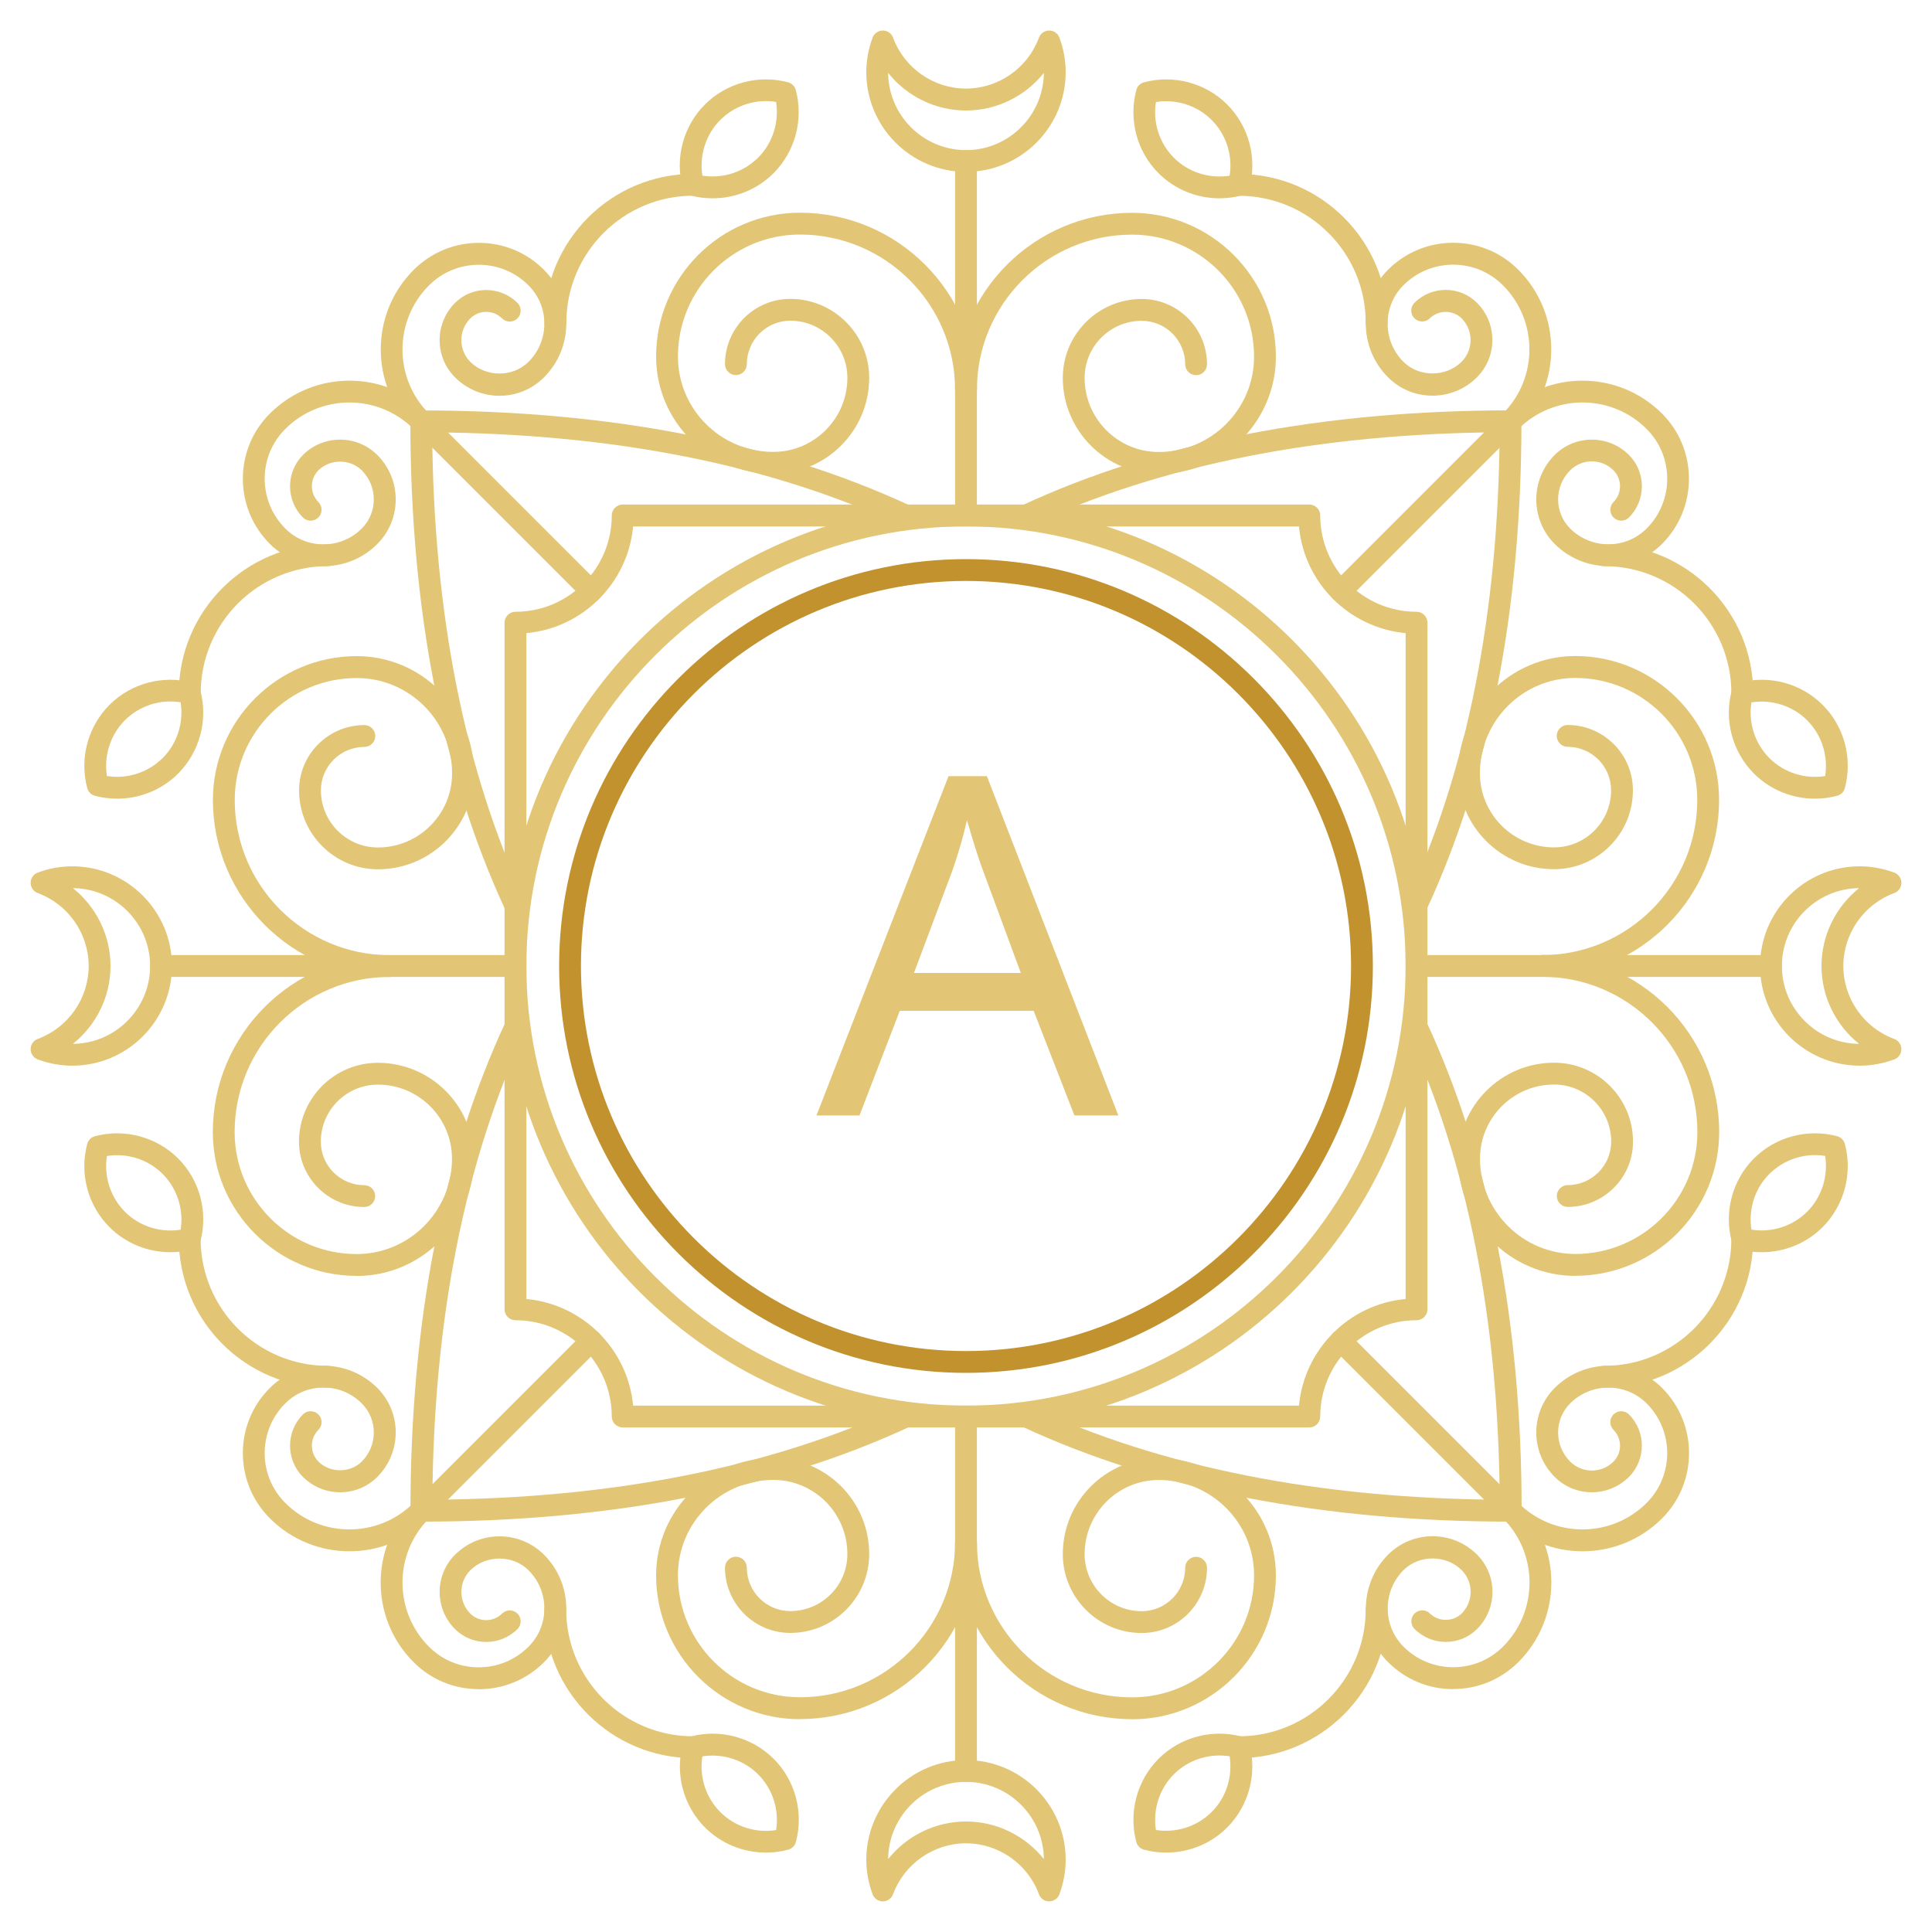
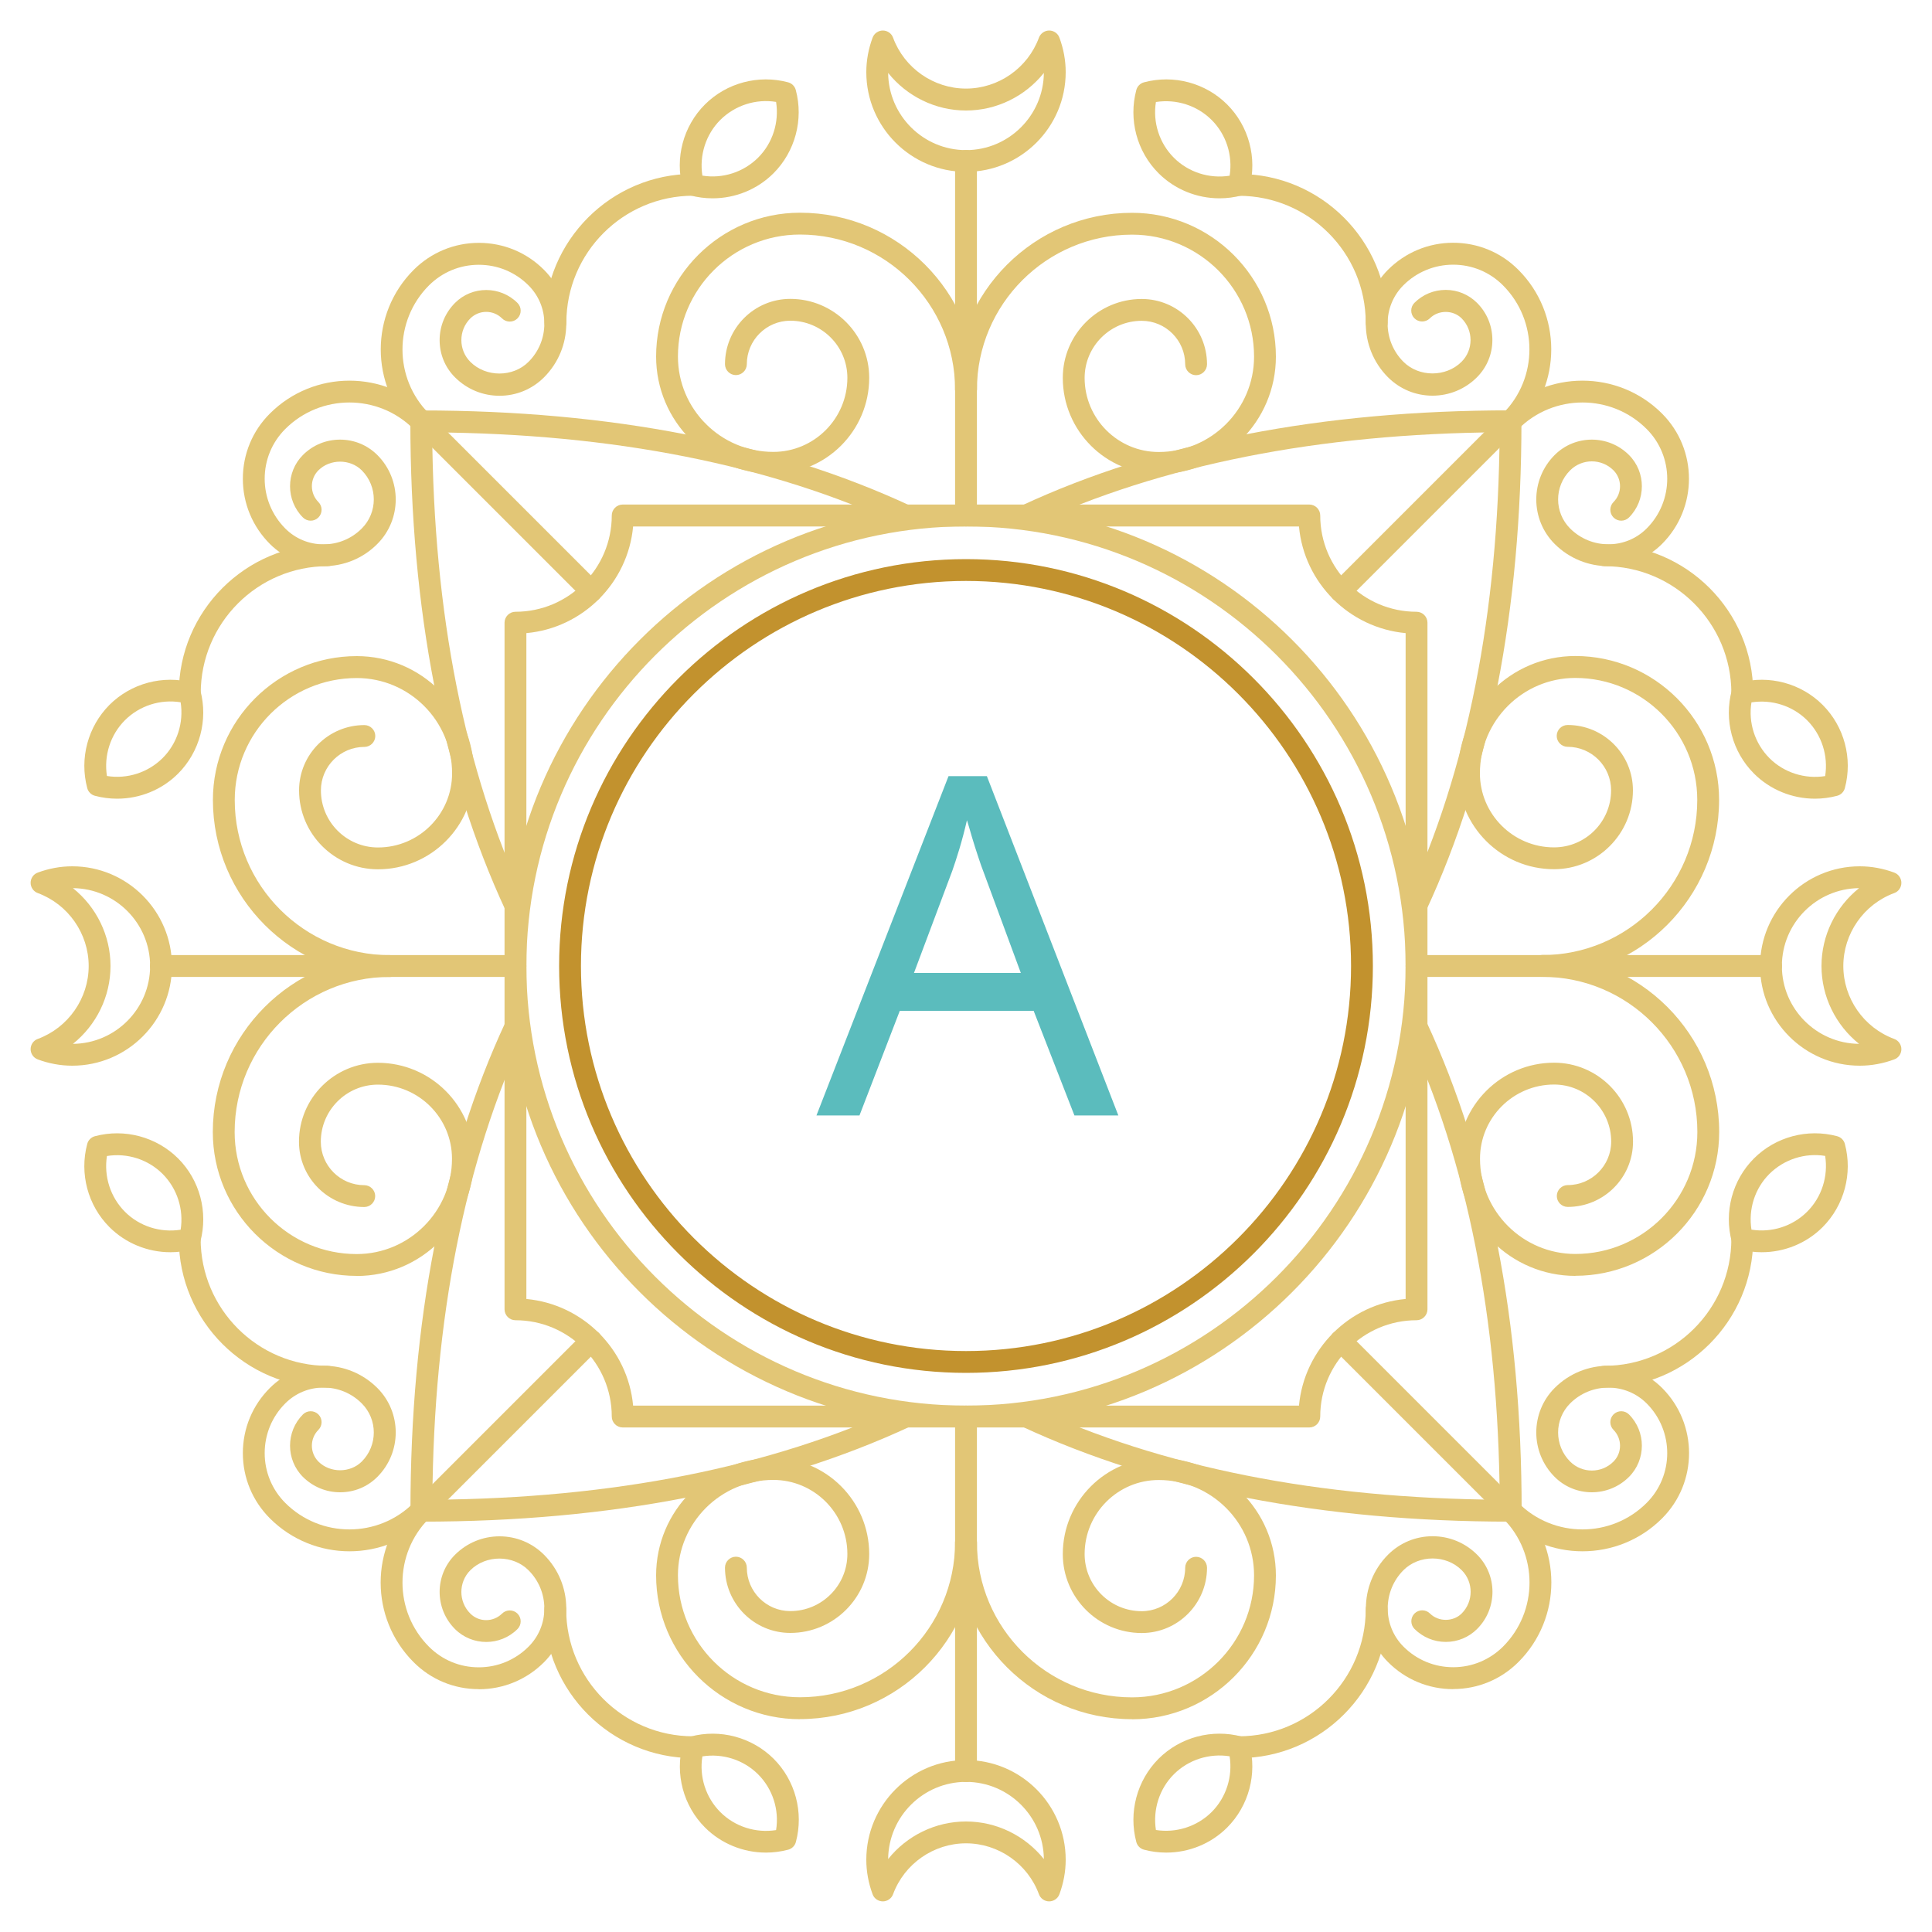
<svg xmlns="http://www.w3.org/2000/svg" id="Layer_1" version="1.1" viewBox="0 0 200 200">
  <g>
    <path d="M135.54,147.77h-71.08c-.62,0-1.13-.51-1.13-1.13,0-5.5-4.47-9.97-9.97-9.97-.62,0-1.13-.51-1.13-1.13v-71.08c0-.62.51-1.13,1.13-1.13,5.5,0,9.97-4.47,9.97-9.97,0-.62.51-1.13,1.13-1.13h71.08c.62,0,1.13.51,1.13,1.13,0,5.5,4.47,9.97,9.97,9.97.62,0,1.13.51,1.13,1.13v71.08c0,.62-.51,1.13-1.13,1.13-5.5,0-9.97,4.47-9.97,9.97,0,.62-.51,1.13-1.13,1.13ZM65.54,145.51h68.93c.54-5.84,5.2-10.51,11.04-11.04v-68.93c-5.84-.54-10.51-5.2-11.04-11.04h-68.93c-.54,5.84-5.2,10.51-11.05,11.04v68.93c5.84.54,10.51,5.2,11.05,11.04Z" style="fill: #e2c676;" />
    <path d="M156.38,157.52c-19.53,0-36.56-3.32-50.62-9.86-.57-.26-.81-.94-.55-1.5.26-.57.94-.81,1.5-.55,13.49,6.28,29.81,9.52,48.54,9.64-.13-18.73-3.36-35.04-9.63-48.51-.26-.57-.02-1.24.55-1.5.57-.26,1.24-.02,1.5.55,6.53,14.04,9.85,31.07,9.85,50.6,0,.62-.51,1.13-1.13,1.13Z" style="fill: #e2c676;" />
    <path d="M43.62,157.52c-.62,0-1.13-.51-1.13-1.13,0-19.53,3.31-36.56,9.85-50.6.26-.57.94-.81,1.5-.55.57.26.81.94.55,1.5-6.27,13.47-9.51,29.79-9.63,48.51,18.72-.13,35.05-3.37,48.54-9.64.57-.26,1.24-.02,1.5.55.26.57.02,1.24-.55,1.5-14.06,6.54-31.09,9.86-50.62,9.86Z" style="fill: #e2c676;" />
    <path d="M146.64,94.88c-.16,0-.32-.03-.48-.11-.57-.26-.81-.93-.55-1.5,6.27-13.5,9.51-29.82,9.63-48.52-18.72.13-35.05,3.37-48.54,9.64-.57.26-1.24.02-1.5-.55-.26-.57-.02-1.24.55-1.5,14.06-6.54,31.09-9.86,50.62-9.86.62,0,1.13.51,1.13,1.13,0,19.51-3.31,36.54-9.85,50.61-.19.41-.6.65-1.03.65Z" style="fill: #e2c676;" />
    <path d="M53.36,94.88c-.43,0-.83-.24-1.03-.65-6.53-14.07-9.85-31.1-9.85-50.61,0-.62.51-1.13,1.13-1.13,19.53,0,36.56,3.32,50.62,9.86.57.26.81.94.55,1.5-.26.57-.93.81-1.5.55-13.49-6.28-29.81-9.52-48.54-9.64.13,18.71,3.36,35.03,9.63,48.52.26.57.02,1.24-.55,1.5-.15.07-.32.11-.48.11Z" style="fill: #e2c676;" />
    <path d="M72.23,45.78h-.01c-.62,0-1.13-.51-1.13-1.13s.51-1.13,1.13-1.13,1.14.51,1.14,1.13-.5,1.13-1.12,1.13Z" style="fill: #e2c676;" />
    <path d="M43.62,44.74c-.29,0-.58-.11-.8-.33-4.54-4.54-4.54-11.93,0-16.47,1.8-1.8,4.2-2.8,6.75-2.8s4.95.99,6.75,2.8c1.48,1.48,2.3,3.46,2.3,5.56s-.82,4.07-2.3,5.56c-1.23,1.23-2.87,1.91-4.61,1.91s-3.38-.68-4.61-1.91c-1.03-1.03-1.59-2.39-1.59-3.85s.57-2.82,1.59-3.85c1.78-1.79,4.69-1.78,6.47,0,.44.44.44,1.16,0,1.6-.44.44-1.16.44-1.6,0-.9-.9-2.37-.9-3.28,0-.6.6-.93,1.4-.93,2.25s.33,1.65.93,2.25c1.61,1.61,4.41,1.61,6.02,0,1.06-1.06,1.64-2.46,1.64-3.96s-.58-2.9-1.64-3.96c-1.38-1.38-3.2-2.13-5.15-2.13s-3.77.76-5.15,2.13c-3.66,3.66-3.66,9.62,0,13.28.44.44.44,1.16,0,1.6-.22.22-.51.33-.8.33Z" style="fill: #e2c676;" />
    <path d="M119.95,49.05c-5.48,0-9.93-4.46-9.93-9.93,0-4.51,3.67-8.17,8.17-8.17,3.73,0,6.76,3.03,6.76,6.76,0,.62-.51,1.13-1.13,1.13s-1.13-.51-1.13-1.13c0-2.48-2.02-4.5-4.5-4.5-3.26,0-5.91,2.65-5.91,5.91,0,4.23,3.44,7.67,7.67,7.67,5.44,0,9.87-4.43,9.87-9.87,0-6.96-5.66-12.63-12.63-12.63-8.86,0-16.06,7.21-16.06,16.06,0,.62-.51,1.13-1.13,1.13s-1.13-.51-1.13-1.13c0-10.1,8.22-18.32,18.32-18.32,8.21,0,14.89,6.68,14.89,14.89,0,6.69-5.44,12.14-12.13,12.14Z" style="fill: #e2c676;" />
    <path d="M80.05,49.05c-6.69,0-12.13-5.44-12.13-12.14,0-8.21,6.68-14.89,14.89-14.89,10.1,0,18.32,8.22,18.32,18.32,0,.62-.51,1.13-1.13,1.13s-1.13-.51-1.13-1.13c0-8.86-7.21-16.06-16.06-16.06-6.96,0-12.63,5.66-12.63,12.63,0,5.45,4.43,9.87,9.87,9.87,4.23,0,7.67-3.44,7.67-7.67,0-3.26-2.65-5.91-5.91-5.91-2.48,0-4.5,2.02-4.5,4.5,0,.62-.51,1.13-1.13,1.13s-1.13-.51-1.13-1.13c0-3.73,3.03-6.76,6.76-6.76,4.51,0,8.17,3.67,8.17,8.17,0,5.48-4.46,9.93-9.93,9.93Z" style="fill: #e2c676;" />
    <path d="M33.5,58.61c-2.1,0-4.07-.82-5.56-2.3-1.8-1.8-2.8-4.2-2.8-6.75s.99-4.95,2.8-6.75c4.54-4.54,11.93-4.54,16.47,0,.44.44.44,1.16,0,1.6-.44.44-1.16.44-1.6,0-3.66-3.66-9.62-3.66-13.28,0-1.38,1.38-2.13,3.21-2.13,5.15s.76,3.77,2.13,5.15c1.06,1.06,2.46,1.64,3.96,1.64s2.9-.58,3.96-1.64c1.66-1.66,1.66-4.36,0-6.02-1.2-1.2-3.29-1.2-4.49,0-.9.9-.9,2.37,0,3.28.44.44.44,1.16,0,1.6s-1.16.44-1.6,0c-1.78-1.78-1.78-4.69,0-6.47,1.03-1.03,2.39-1.59,3.85-1.59s2.82.57,3.85,1.59c2.54,2.54,2.54,6.67,0,9.21-1.48,1.49-3.46,2.3-5.56,2.3Z" style="fill: #e2c676;" />
    <path d="M156.38,44.74c-.29,0-.58-.11-.8-.33-.44-.44-.44-1.16,0-1.6,3.66-3.66,3.66-9.62,0-13.28-1.38-1.38-3.21-2.13-5.15-2.13s-3.78.76-5.15,2.13c-2.18,2.18-2.18,5.74,0,7.92,1.61,1.61,4.41,1.61,6.02,0,.6-.6.93-1.4.93-2.25s-.33-1.65-.93-2.25c-.88-.88-2.4-.88-3.28,0-.44.44-1.16.44-1.6,0-.44-.44-.44-1.16,0-1.6.86-.86,2.01-1.34,3.24-1.34s2.37.48,3.24,1.34c1.03,1.03,1.59,2.39,1.59,3.85s-.57,2.82-1.59,3.85c-1.23,1.23-2.87,1.91-4.61,1.91s-3.38-.68-4.61-1.91c-3.06-3.07-3.06-8.05,0-11.12,1.8-1.8,4.2-2.8,6.75-2.8s4.95.99,6.75,2.8c4.54,4.54,4.54,11.93,0,16.47-.22.22-.51.33-.8.33Z" style="fill: #e2c676;" />
    <path d="M166.5,58.61c-2.01,0-4.03-.77-5.56-2.3-2.54-2.54-2.54-6.67,0-9.21,2.12-2.12,5.57-2.12,7.69,0,1.78,1.78,1.78,4.69,0,6.47-.44.44-1.16.44-1.6,0-.44-.44-.44-1.16,0-1.6.9-.9.9-2.37,0-3.28-1.24-1.24-3.25-1.24-4.49,0-1.66,1.66-1.66,4.36,0,6.02,2.19,2.18,5.74,2.18,7.92,0,2.84-2.84,2.84-7.46,0-10.3-3.66-3.66-9.62-3.66-13.28,0-.44.44-1.16.44-1.6,0-.44-.44-.44-1.16,0-1.6,4.54-4.54,11.93-4.54,16.47,0,3.72,3.72,3.72,9.78,0,13.5-1.53,1.53-3.55,2.3-5.56,2.3Z" style="fill: #e2c676;" />
    <path d="M100,17.79c-5.69,0-10.32-4.63-10.32-10.32,0-1.21.22-2.41.65-3.57.16-.44.59-.74,1.06-.74h0c.47,0,.9.29,1.06.74,1.16,3.15,4.2,5.27,7.55,5.27s6.39-2.12,7.55-5.27c.16-.44.59-.74,1.06-.74s.9.29,1.06.74c.43,1.16.65,2.36.65,3.57,0,5.69-4.63,10.32-10.32,10.32ZM91.94,7.55c.04,4.41,3.64,7.99,8.06,7.99s8.02-3.58,8.06-7.99c-1.93,2.41-4.88,3.89-8.06,3.89s-6.13-1.48-8.06-3.89Z" style="fill: #e2c676;" />
    <path d="M100,54.49c-.62,0-1.13-.51-1.13-1.13V16.66c0-.62.51-1.13,1.13-1.13s1.13.51,1.13,1.13v36.7c0,.62-.51,1.13-1.13,1.13Z" style="fill: #e2c676;" />
    <g>
      <path d="M40.36,101.13c-10.1,0-18.32-8.22-18.32-18.32,0-8.21,6.68-14.89,14.89-14.89,6.69,0,12.13,5.44,12.13,12.14,0,5.48-4.46,9.93-9.93,9.93-4.51,0-8.17-3.67-8.17-8.17,0-3.73,3.03-6.76,6.76-6.76.62,0,1.13.51,1.13,1.13s-.51,1.13-1.13,1.13c-2.48,0-4.5,2.02-4.5,4.5,0,3.26,2.65,5.91,5.91,5.91,4.23,0,7.67-3.44,7.67-7.67,0-5.45-4.43-9.87-9.87-9.87-6.96,0-12.63,5.66-12.63,12.63,0,8.86,7.21,16.06,16.06,16.06.62,0,1.13.51,1.13,1.13s-.51,1.13-1.13,1.13Z" style="fill: #e2c676;" />
      <path d="M36.92,132.08c-8.21,0-14.89-6.68-14.89-14.89,0-10.1,8.22-18.32,18.32-18.32.62,0,1.13.51,1.13,1.13s-.51,1.13-1.13,1.13c-8.86,0-16.06,7.21-16.06,16.06,0,6.96,5.66,12.63,12.63,12.63,5.44,0,9.87-4.43,9.87-9.87,0-4.23-3.44-7.67-7.67-7.67-3.26,0-5.91,2.65-5.91,5.91,0,2.48,2.02,4.5,4.5,4.5.62,0,1.13.51,1.13,1.13s-.51,1.13-1.13,1.13c-3.73,0-6.76-3.03-6.76-6.76,0-4.51,3.67-8.17,8.17-8.17,5.48,0,9.93,4.46,9.93,9.93,0,6.69-5.44,12.14-12.13,12.14Z" style="fill: #e2c676;" />
      <path d="M7.48,110.32c-1.21,0-2.41-.22-3.57-.65-.44-.16-.74-.59-.74-1.06s.29-.9.74-1.06c3.15-1.16,5.27-4.2,5.27-7.55s-2.12-6.39-5.27-7.55c-.44-.16-.74-.59-.74-1.06s.29-.9.74-1.06c1.16-.43,2.36-.65,3.57-.65,5.69,0,10.32,4.63,10.32,10.32s-4.63,10.32-10.32,10.32ZM7.55,91.94c2.41,1.93,3.89,4.88,3.89,8.06s-1.48,6.13-3.89,8.06c4.41-.04,7.99-3.64,7.99-8.06s-3.58-8.02-7.99-8.06Z" style="fill: #e2c676;" />
      <path d="M53.36,101.13H16.66c-.62,0-1.13-.51-1.13-1.13s.51-1.13,1.13-1.13h36.7c.62,0,1.13.51,1.13,1.13s-.51,1.13-1.13,1.13Z" style="fill: #e2c676;" />
    </g>
    <g>
      <path d="M159.64,101.13c-.62,0-1.13-.51-1.13-1.13s.51-1.13,1.13-1.13c8.86,0,16.06-7.21,16.06-16.06,0-6.96-5.66-12.63-12.63-12.63-5.44,0-9.87,4.43-9.87,9.87,0,4.23,3.44,7.67,7.67,7.67,3.26,0,5.91-2.65,5.91-5.91,0-2.48-2.02-4.5-4.5-4.5-.62,0-1.13-.51-1.13-1.13s.51-1.13,1.13-1.13c3.73,0,6.76,3.03,6.76,6.76,0,4.51-3.67,8.17-8.17,8.17-5.48,0-9.93-4.46-9.93-9.93,0-6.69,5.44-12.14,12.13-12.14,8.21,0,14.89,6.68,14.89,14.89,0,10.1-8.22,18.32-18.32,18.32Z" style="fill: #e2c676;" />
      <path d="M163.08,132.08c-6.69,0-12.13-5.44-12.13-12.14,0-5.48,4.46-9.93,9.93-9.93,4.51,0,8.17,3.67,8.17,8.17,0,3.73-3.03,6.76-6.76,6.76-.62,0-1.13-.51-1.13-1.13s.51-1.13,1.13-1.13c2.48,0,4.5-2.02,4.5-4.5,0-3.26-2.65-5.91-5.91-5.91-4.23,0-7.67,3.44-7.67,7.67,0,5.45,4.43,9.87,9.87,9.87,6.96,0,12.63-5.66,12.63-12.63,0-8.86-7.21-16.06-16.06-16.06-.62,0-1.13-.51-1.13-1.13s.51-1.13,1.13-1.13c10.1,0,18.32,8.22,18.32,18.32,0,8.21-6.68,14.89-14.89,14.89Z" style="fill: #e2c676;" />
      <path d="M192.52,110.32c-5.69,0-10.32-4.63-10.32-10.32s4.63-10.32,10.32-10.32c1.21,0,2.41.22,3.57.65.44.16.74.59.74,1.06s-.29.9-.74,1.06c-3.15,1.16-5.27,4.2-5.27,7.55s2.12,6.39,5.27,7.55c.44.16.74.59.74,1.06s-.29.9-.74,1.06c-1.16.43-2.36.65-3.57.65ZM192.45,91.94c-4.41.04-7.99,3.64-7.99,8.06s3.58,8.02,7.99,8.06c-2.41-1.93-3.89-4.88-3.89-8.06s1.48-6.13,3.89-8.06Z" style="fill: #e2c676;" />
      <path d="M183.34,101.13h-36.7c-.62,0-1.13-.51-1.13-1.13s.51-1.13,1.13-1.13h36.7c.62,0,1.13.51,1.13,1.13s-.51,1.13-1.13,1.13Z" style="fill: #e2c676;" />
    </g>
    <path d="M73.76,20.53c-.77,0-1.54-.1-2.29-.3-.39-.1-.7-.41-.8-.8-.82-3.07.06-6.37,2.3-8.61,2.24-2.24,5.54-3.12,8.61-2.3.39.1.7.41.8.8.82,3.07-.07,6.37-2.3,8.61-1.69,1.69-3.97,2.6-6.31,2.6ZM72.71,18.18c2.1.34,4.25-.35,5.77-1.86,1.51-1.51,2.19-3.67,1.86-5.77-2.09-.34-4.25.35-5.77,1.86-1.51,1.51-2.19,3.67-1.86,5.77Z" style="fill: #e2c676;" />
    <path d="M57.49,34.54c-.62,0-1.13-.51-1.13-1.13,0-8.49,6.91-15.41,15.41-15.41.62,0,1.13.51,1.13,1.13s-.51,1.13-1.13,1.13c-7.25,0-13.14,5.9-13.14,13.14,0,.62-.51,1.13-1.13,1.13Z" style="fill: #e2c676;" />
    <g>
      <path d="M17.64,129.63c-2.34,0-4.63-.92-6.31-2.6-2.24-2.24-3.12-5.54-2.3-8.61.1-.39.41-.7.8-.8,3.07-.82,6.37.07,8.61,2.3,2.24,2.24,3.12,5.54,2.3,8.61-.1.39-.41.7-.8.8-.76.2-1.53.3-2.29.3ZM11.07,119.67c-.33,2.1.35,4.25,1.86,5.77,1.51,1.51,3.66,2.19,5.77,1.86.33-2.1-.35-4.25-1.86-5.77-1.51-1.51-3.67-2.2-5.77-1.86Z" style="fill: #e2c676;" />
      <path d="M33.92,143.65c-8.49,0-15.41-6.91-15.41-15.41,0-.62.51-1.13,1.13-1.13s1.13.51,1.13,1.13c0,7.25,5.9,13.15,13.14,13.15.62,0,1.13.51,1.13,1.13s-.51,1.13-1.13,1.13Z" style="fill: #e2c676;" />
    </g>
    <g>
      <path d="M12.12,82.68c-.77,0-1.54-.1-2.29-.3-.39-.1-.7-.41-.8-.8-.82-3.07.07-6.37,2.3-8.61,2.24-2.24,5.54-3.12,8.61-2.3.39.1.7.41.8.8.82,3.07-.07,6.37-2.3,8.61-1.69,1.69-3.97,2.6-6.31,2.6ZM11.07,80.33c2.1.34,4.25-.35,5.77-1.86,1.51-1.51,2.19-3.67,1.86-5.77-2.1-.34-4.26.35-5.77,1.86-1.51,1.51-2.19,3.67-1.86,5.77Z" style="fill: #e2c676;" />
      <path d="M19.64,72.89c-.62,0-1.13-.51-1.13-1.13,0-8.49,6.91-15.41,15.41-15.41.62,0,1.13.51,1.13,1.13s-.51,1.13-1.13,1.13c-7.25,0-13.14,5.9-13.14,13.15,0,.62-.51,1.13-1.13,1.13Z" style="fill: #e2c676;" />
    </g>
    <g>
      <path d="M182.36,129.63c-.77,0-1.54-.1-2.29-.3-.39-.1-.7-.41-.8-.8-.82-3.07.06-6.37,2.3-8.61,2.24-2.24,5.54-3.12,8.61-2.3.39.1.7.41.8.8.82,3.07-.07,6.37-2.3,8.61-1.69,1.69-3.97,2.6-6.31,2.6ZM181.31,127.29c2.1.34,4.26-.35,5.77-1.86,1.51-1.51,2.19-3.67,1.86-5.77-2.09-.34-4.25.35-5.77,1.86s-2.19,3.67-1.86,5.77Z" style="fill: #e2c676;" />
      <path d="M166.08,143.65c-.62,0-1.13-.51-1.13-1.13s.51-1.13,1.13-1.13c7.25,0,13.15-5.9,13.15-13.15,0-.62.51-1.13,1.13-1.13s1.13.51,1.13,1.13c0,8.49-6.91,15.41-15.41,15.41Z" style="fill: #e2c676;" />
    </g>
    <g>
      <path d="M187.88,82.68c-2.34,0-4.63-.92-6.31-2.6-2.24-2.24-3.12-5.54-2.3-8.61.1-.39.41-.7.8-.8,3.07-.82,6.37.06,8.61,2.3,2.24,2.24,3.12,5.54,2.3,8.61-.1.39-.41.7-.8.8-.76.2-1.53.3-2.29.3ZM189.89,81.28h.01-.01ZM181.31,72.71c-.34,2.1.35,4.25,1.86,5.77,1.51,1.51,3.67,2.19,5.77,1.86.33-2.1-.35-4.25-1.86-5.77-1.51-1.51-3.67-2.19-5.77-1.86Z" style="fill: #e2c676;" />
      <path d="M180.36,72.89c-.62,0-1.13-.51-1.13-1.13,0-7.25-5.9-13.15-13.15-13.15-.62,0-1.13-.51-1.13-1.13s.51-1.13,1.13-1.13c8.49,0,15.41,6.91,15.41,15.41,0,.62-.51,1.13-1.13,1.13Z" style="fill: #e2c676;" />
    </g>
    <path d="M126.24,20.53c-2.34,0-4.63-.92-6.31-2.6-2.24-2.24-3.12-5.54-2.3-8.61.1-.39.41-.7.8-.8,3.07-.82,6.37.06,8.61,2.3,2.24,2.24,3.12,5.54,2.3,8.61-.1.39-.41.7-.8.8-.76.2-1.53.3-2.29.3ZM119.66,10.56c-.34,2.1.35,4.26,1.86,5.77,1.51,1.51,3.67,2.19,5.77,1.86.34-2.1-.35-4.26-1.86-5.77-1.51-1.51-3.67-2.19-5.77-1.86Z" style="fill: #e2c676;" />
    <path d="M142.51,34.54c-.62,0-1.13-.51-1.13-1.13,0-7.25-5.9-13.14-13.14-13.14-.62,0-1.13-.51-1.13-1.13s.51-1.13,1.13-1.13c8.49,0,15.41,6.91,15.41,15.41,0,.62-.51,1.13-1.13,1.13Z" style="fill: #e2c676;" />
    <path d="M120.72,191.78c-.77,0-1.54-.1-2.29-.3-.39-.1-.7-.41-.8-.8-.82-3.07.07-6.37,2.3-8.61,2.24-2.24,5.54-3.12,8.61-2.3.39.1.7.41.8.8.82,3.07-.07,6.37-2.3,8.61-1.69,1.69-3.97,2.6-6.31,2.6ZM119.66,189.44c2.09.33,4.25-.35,5.77-1.86,1.51-1.51,2.19-3.67,1.86-5.77-2.1-.33-4.26.35-5.77,1.86-1.51,1.51-2.19,3.67-1.86,5.77Z" style="fill: #e2c676;" />
    <path d="M128.24,182c-.62,0-1.13-.51-1.13-1.13s.51-1.13,1.13-1.13c7.25,0,13.14-5.9,13.14-13.15,0-.62.51-1.13,1.13-1.13s1.13.51,1.13,1.13c0,8.49-6.91,15.41-15.41,15.41Z" style="fill: #e2c676;" />
    <path d="M49.56,174.86c-2.55,0-4.95-.99-6.75-2.8-4.54-4.54-4.54-11.93,0-16.47.44-.44,1.16-.44,1.6,0,.44.44.44,1.16,0,1.6-3.66,3.66-3.66,9.62,0,13.28,1.38,1.38,3.2,2.13,5.15,2.13s3.77-.76,5.15-2.13c1.06-1.06,1.64-2.46,1.64-3.96s-.58-2.9-1.64-3.96c-1.61-1.61-4.41-1.61-6.02,0-1.24,1.24-1.24,3.26,0,4.49.9.9,2.37.9,3.28,0,.44-.44,1.16-.44,1.6,0,.44.44.44,1.16,0,1.6-1.78,1.78-4.69,1.78-6.47,0-2.12-2.12-2.12-5.57,0-7.69,1.23-1.23,2.87-1.91,4.61-1.91s3.38.68,4.61,1.91c1.48,1.48,2.3,3.46,2.3,5.56s-.82,4.07-2.3,5.56c-1.8,1.8-4.2,2.8-6.75,2.8Z" style="fill: #e2c676;" />
    <path d="M117.19,177.97c-10.1,0-18.32-8.22-18.32-18.32,0-.62.51-1.13,1.13-1.13s1.13.51,1.13,1.13c0,8.86,7.21,16.06,16.06,16.06,6.96,0,12.63-5.66,12.63-12.63,0-5.45-4.43-9.87-9.87-9.87-4.23,0-7.67,3.44-7.67,7.67,0,3.26,2.65,5.91,5.91,5.91,2.48,0,4.5-2.02,4.5-4.5,0-.62.51-1.13,1.13-1.13s1.13.51,1.13,1.13c0,3.73-3.03,6.76-6.76,6.76-4.51,0-8.17-3.67-8.17-8.17,0-5.48,4.46-9.93,9.93-9.93,6.69,0,12.13,5.44,12.13,12.14,0,8.21-6.68,14.89-14.89,14.89Z" style="fill: #e2c676;" />
    <path d="M82.81,177.97c-8.21,0-14.89-6.68-14.89-14.89,0-6.69,5.44-12.14,12.13-12.14,5.48,0,9.93,4.46,9.93,9.93,0,4.51-3.67,8.17-8.17,8.17-3.73,0-6.76-3.03-6.76-6.76,0-.62.51-1.13,1.13-1.13s1.13.51,1.13,1.13c0,2.48,2.02,4.5,4.5,4.5,3.26,0,5.91-2.65,5.91-5.91,0-4.23-3.44-7.67-7.67-7.67-5.44,0-9.87,4.43-9.87,9.87,0,6.96,5.66,12.63,12.63,12.63,8.86,0,16.06-7.21,16.06-16.06,0-.62.51-1.13,1.13-1.13s1.13.51,1.13,1.13c0,10.1-8.22,18.32-18.32,18.32Z" style="fill: #e2c676;" />
    <path d="M36.18,160.59c-2.98,0-5.97-1.14-8.24-3.41-1.8-1.8-2.8-4.2-2.8-6.75s.99-4.95,2.8-6.75c1.49-1.49,3.46-2.3,5.56-2.3s4.07.82,5.56,2.3c2.54,2.54,2.54,6.67,0,9.21-1.03,1.03-2.39,1.59-3.85,1.59s-2.82-.57-3.85-1.59c-1.78-1.78-1.78-4.69,0-6.47.44-.44,1.16-.44,1.6,0,.44.44.44,1.16,0,1.6-.9.9-.9,2.37,0,3.28,1.2,1.2,3.29,1.2,4.49,0,1.66-1.66,1.66-4.36,0-6.02-1.06-1.06-2.46-1.64-3.96-1.64s-2.9.58-3.96,1.64c-1.38,1.38-2.13,3.21-2.13,5.15s.76,3.78,2.13,5.15c3.66,3.66,9.62,3.66,13.28,0,.44-.44,1.16-.44,1.6,0,.44.44.44,1.16,0,1.6-2.27,2.27-5.25,3.41-8.24,3.41Z" style="fill: #e2c676;" />
    <path d="M150.44,174.86c-2.55,0-4.95-.99-6.75-2.8-3.06-3.06-3.06-8.05,0-11.12,1.23-1.23,2.87-1.91,4.61-1.91s3.38.68,4.61,1.91c2.12,2.12,2.12,5.57,0,7.69-.86.86-2.01,1.34-3.24,1.34s-2.37-.48-3.24-1.34c-.44-.44-.44-1.16,0-1.6.44-.44,1.16-.44,1.6,0,.88.88,2.4.87,3.28,0,1.24-1.24,1.24-3.26,0-4.49-1.61-1.61-4.41-1.61-6.02,0-2.18,2.18-2.18,5.74,0,7.92,1.38,1.38,3.21,2.13,5.15,2.13s3.77-.76,5.15-2.13c3.66-3.66,3.66-9.62,0-13.28-.44-.44-.44-1.16,0-1.6.44-.44,1.16-.44,1.6,0,4.54,4.54,4.54,11.93,0,16.47-1.8,1.8-4.2,2.8-6.75,2.8Z" style="fill: #e2c676;" />
    <path d="M163.82,160.59c-2.98,0-5.97-1.14-8.24-3.41-.44-.44-.44-1.16,0-1.6.44-.44,1.16-.44,1.6,0,3.66,3.66,9.62,3.66,13.28,0,2.84-2.84,2.84-7.46,0-10.3-2.18-2.18-5.74-2.18-7.92,0-1.66,1.66-1.66,4.36,0,6.02,1.24,1.24,3.26,1.24,4.49,0,.9-.9.9-2.37,0-3.28-.44-.44-.44-1.16,0-1.6.44-.44,1.16-.44,1.6,0,1.78,1.78,1.78,4.69,0,6.47-2.12,2.12-5.57,2.12-7.69,0-2.54-2.54-2.54-6.67,0-9.21,3.06-3.06,8.05-3.07,11.12,0,3.72,3.72,3.72,9.78,0,13.5-2.27,2.27-5.25,3.41-8.24,3.41Z" style="fill: #e2c676;" />
    <path d="M108.61,196.83h0c-.47,0-.9-.29-1.06-.74-1.16-3.15-4.2-5.27-7.55-5.27s-6.39,2.12-7.55,5.27c-.16.44-.59.74-1.06.74s-.9-.29-1.06-.74c-.43-1.16-.65-2.36-.65-3.57,0-5.69,4.63-10.32,10.32-10.32s10.32,4.63,10.32,10.32c0,1.21-.22,2.41-.65,3.57-.16.44-.59.74-1.06.74ZM100,188.56c3.18,0,6.13,1.48,8.06,3.89-.04-4.41-3.64-7.99-8.06-7.99s-8.02,3.58-8.06,7.99c1.92-2.41,4.88-3.89,8.06-3.89Z" style="fill: #e2c676;" />
    <path d="M100,184.47c-.62,0-1.13-.51-1.13-1.13v-36.7c0-.62.51-1.13,1.13-1.13s1.13.51,1.13,1.13v36.7c0,.62-.51,1.13-1.13,1.13Z" style="fill: #e2c676;" />
    <path d="M79.29,191.78c-2.34,0-4.63-.92-6.31-2.6-2.24-2.24-3.12-5.54-2.3-8.61.1-.39.41-.7.8-.8,3.07-.82,6.37.07,8.61,2.3,2.24,2.24,3.12,5.54,2.3,8.61-.1.39-.41.7-.8.8-.76.2-1.53.3-2.29.3ZM81.29,190.39h.01-.01ZM72.71,181.82c-.34,2.1.35,4.26,1.86,5.77,1.51,1.51,3.67,2.19,5.77,1.86.34-2.1-.35-4.26-1.86-5.77-1.51-1.51-3.67-2.19-5.77-1.86Z" style="fill: #e2c676;" />
    <path d="M71.76,182c-8.49,0-15.41-6.91-15.41-15.41,0-.62.51-1.13,1.13-1.13s1.13.51,1.13,1.13c0,7.25,5.9,13.15,13.14,13.15.62,0,1.13.51,1.13,1.13s-.51,1.13-1.13,1.13Z" style="fill: #e2c676;" />
    <path d="M61.21,62.33c-.29,0-.58-.11-.8-.33l-17.59-17.59c-.44-.44-.44-1.16,0-1.6.44-.44,1.16-.44,1.6,0l17.59,17.59c.44.44.44,1.16,0,1.6-.22.22-.51.33-.8.33Z" style="fill: #e2c676;" />
    <path d="M138.79,62.33c-.29,0-.58-.11-.8-.33-.44-.44-.44-1.16,0-1.6l17.59-17.59c.44-.44,1.16-.44,1.6,0,.44.44.44,1.16,0,1.6l-17.59,17.59c-.22.22-.51.33-.8.33Z" style="fill: #e2c676;" />
    <path d="M43.62,157.52c-.29,0-.58-.11-.8-.33-.44-.44-.44-1.16,0-1.6l17.59-17.59c.44-.44,1.16-.44,1.6,0,.44.44.44,1.16,0,1.6l-17.59,17.59c-.22.22-.51.33-.8.33Z" style="fill: #e2c676;" />
    <path d="M156.38,157.52c-.29,0-.58-.11-.8-.33l-17.59-17.59c-.44-.44-.44-1.16,0-1.6.44-.44,1.16-.44,1.6,0l17.59,17.59c.44.44.44,1.16,0,1.6-.22.22-.51.33-.8.33Z" style="fill: #e2c676;" />
    <path d="M100,147.77c-26.34,0-47.77-21.43-47.77-47.77s21.43-47.77,47.77-47.77,47.77,21.43,47.77,47.77-21.43,47.77-47.77,47.77ZM100,54.49c-25.09,0-45.51,20.41-45.51,45.51s20.41,45.51,45.51,45.51,45.51-20.41,45.51-45.51-20.41-45.51-45.51-45.51Z" style="fill: #e2c676;" />
    <path d="M100,142.12c-23.22,0-42.12-18.89-42.12-42.12s18.89-42.12,42.12-42.12,42.12,18.89,42.12,42.12-18.89,42.12-42.12,42.12ZM100,60.14c-21.98,0-39.86,17.88-39.86,39.86s17.88,39.86,39.86,39.86,39.86-17.88,39.86-39.86-17.88-39.86-39.86-39.86Z" style="fill: #c2922e;" />
  </g>
-   <text transform="translate(84.52 115.47)" style="fill: #e2c676; font-family: BigCaslon-Medium, 'Big Caslon'; font-size: 48.98px; font-weight: 500;">
+   <text transform="translate(84.52 115.47)" style="fill: #5bbcbd; font-family: BigCaslon-Medium, 'Big Caslon'; font-size: 48.98px; font-weight: 500;">
    <tspan x="0" y="0">A</tspan>
  </text>
</svg>
